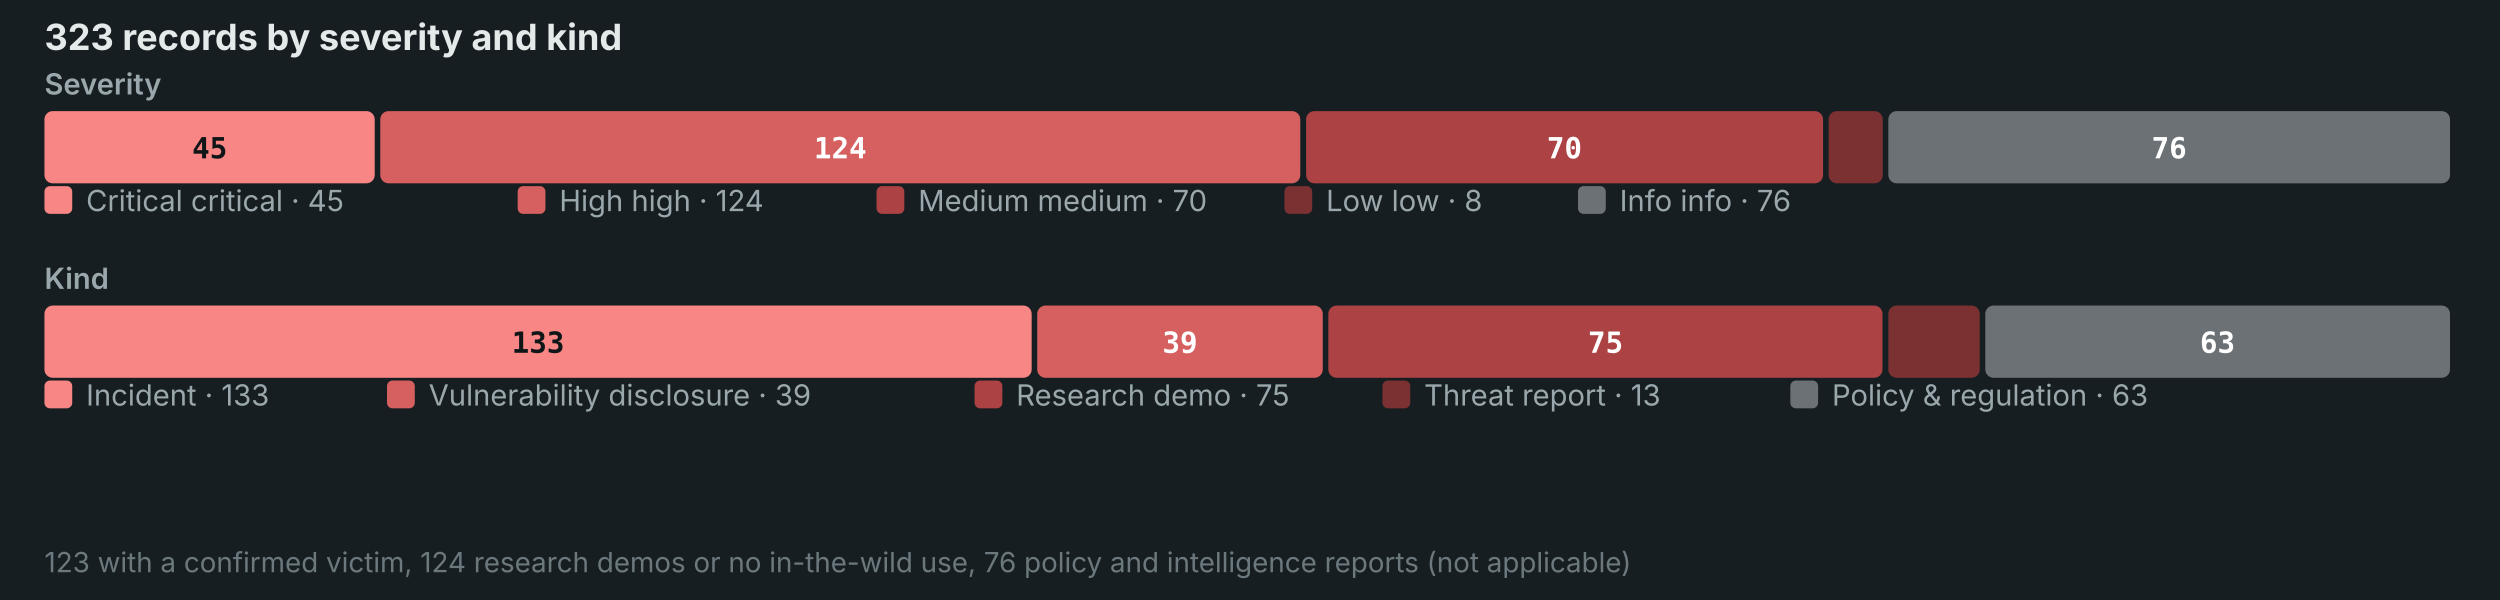
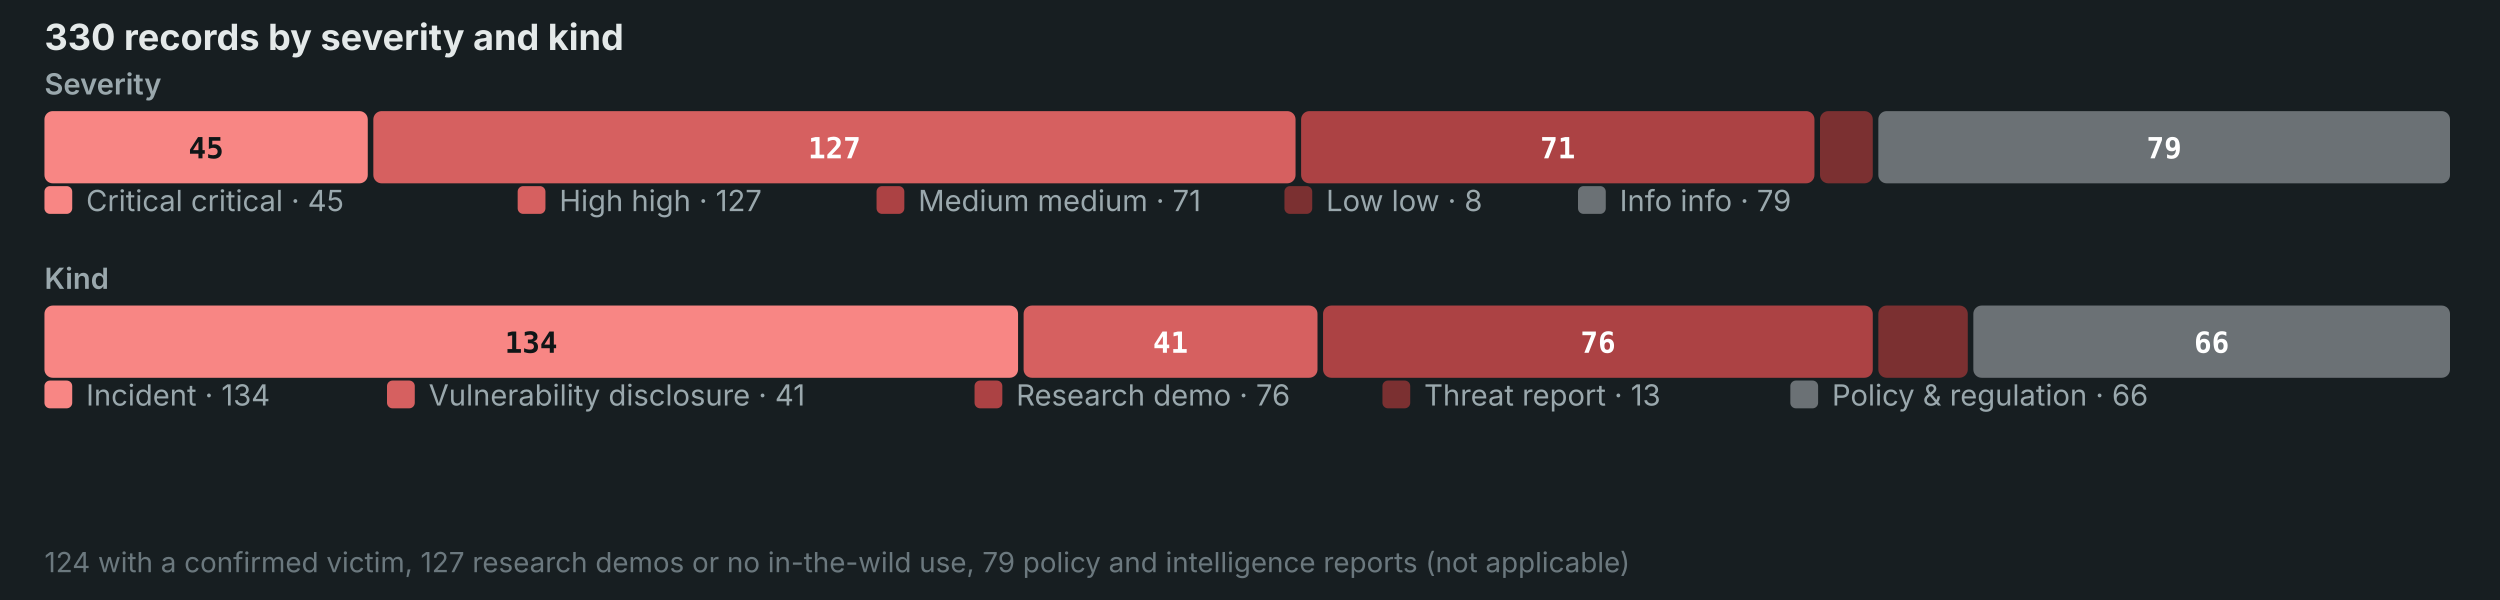
<svg xmlns="http://www.w3.org/2000/svg" viewBox="0 0 900 216" width="900" height="216" role="img" font-family="ui-sans-serif,-apple-system,'Segoe UI','PingFang SC','Microsoft YaHei',sans-serif">
  <rect width="900" height="216" fill="#171E21" />
-   <text x="16" y="18" font-size="13" font-weight="700" fill="#E4E9E9">323 records by severity and kind</text>
+   <text x="16" y="18" font-size="13" font-weight="700" fill="#E4E9E9">330 records by severity and kind</text>
  <text x="16" y="34" font-size="10.5" fill="#9AA8AD" font-weight="600">Severity</text>
-   <rect x="16.0" y="40" width="118.9" height="26" rx="3" fill="#F88684" />
-   <text x="75.5" y="57" font-size="10.5" text-anchor="middle" font-family="ui-monospace,'SF Mono','Cascadia Mono','Consolas',monospace" font-weight="700" fill="#101617">45</text>
-   <rect x="136.9" y="40" width="331.2" height="26" rx="3" fill="#D66060" />
-   <text x="302.5" y="57" font-size="10.5" text-anchor="middle" font-family="ui-monospace,'SF Mono','Cascadia Mono','Consolas',monospace" font-weight="700" fill="#FFFFFF">124</text>
-   <rect x="470.2" y="40" width="186.1" height="26" rx="3" fill="#AC4244" />
-   <text x="563.2" y="57" font-size="10.5" text-anchor="middle" font-family="ui-monospace,'SF Mono','Cascadia Mono','Consolas',monospace" font-weight="700" fill="#FFFFFF">70</text>
-   <rect x="658.3" y="40" width="19.5" height="26" rx="3" fill="#7B3031" />
-   <rect x="679.8" y="40" width="202.2" height="26" rx="3" fill="#6B7175" />
-   <text x="780.9" y="57" font-size="10.5" text-anchor="middle" font-family="ui-monospace,'SF Mono','Cascadia Mono','Consolas',monospace" font-weight="700" fill="#FFFFFF">76</text>
+   <rect x="16.0" y="40" width="116.4" height="26" rx="3" fill="#F88684" />
+   <text x="74.2" y="57" font-size="10.5" text-anchor="middle" font-family="ui-monospace,'SF Mono','Cascadia Mono','Consolas',monospace" font-weight="700" fill="#101617">45</text>
+   <rect x="134.4" y="40" width="332.0" height="26" rx="3" fill="#D66060" />
+   <text x="300.4" y="57" font-size="10.5" text-anchor="middle" font-family="ui-monospace,'SF Mono','Cascadia Mono','Consolas',monospace" font-weight="700" fill="#FFFFFF">127</text>
+   <rect x="468.4" y="40" width="184.8" height="26" rx="3" fill="#AC4244" />
+   <text x="560.8" y="57" font-size="10.5" text-anchor="middle" font-family="ui-monospace,'SF Mono','Cascadia Mono','Consolas',monospace" font-weight="700" fill="#FFFFFF">71</text>
+   <rect x="655.2" y="40" width="19.0" height="26" rx="3" fill="#7B3031" />
+   <rect x="676.2" y="40" width="205.8" height="26" rx="3" fill="#6B7175" />
+   <text x="779.1" y="57" font-size="10.5" text-anchor="middle" font-family="ui-monospace,'SF Mono','Cascadia Mono','Consolas',monospace" font-weight="700" fill="#FFFFFF">79</text>
  <rect x="16" y="67" width="10" height="10" rx="2" fill="#F88684" />
  <text x="31" y="76" font-size="10.5" fill="#9AA8AD">Critical critical · 45</text>
  <rect x="186.36" y="67" width="10" height="10" rx="2" fill="#D66060" />
-   <text x="201.36" y="76" font-size="10.5" fill="#9AA8AD">High high · 124</text>
+   <text x="201.36" y="76" font-size="10.5" fill="#9AA8AD">High high · 127</text>
  <rect x="315.56" y="67" width="10" height="10" rx="2" fill="#AC4244" />
-   <text x="330.56" y="76" font-size="10.5" fill="#9AA8AD">Medium medium · 70</text>
+   <text x="330.56" y="76" font-size="10.5" fill="#9AA8AD">Medium medium · 71</text>
  <rect x="462.4" y="67" width="10" height="10" rx="2" fill="#7B3031" />
  <text x="477.4" y="76" font-size="10.5" fill="#9AA8AD">Low low · 8</text>
  <rect x="568.08" y="67" width="10" height="10" rx="2" fill="#6B7175" />
-   <text x="583.08" y="76" font-size="10.5" fill="#9AA8AD">Info info · 76</text>
+   <text x="583.08" y="76" font-size="10.5" fill="#9AA8AD">Info info · 79</text>
  <text x="16" y="104" font-size="10.5" fill="#9AA8AD" font-weight="600">Kind</text>
-   <rect x="16.0" y="110" width="355.4" height="26" rx="3" fill="#F88684" />
-   <text x="193.7" y="127" font-size="10.5" text-anchor="middle" font-family="ui-monospace,'SF Mono','Cascadia Mono','Consolas',monospace" font-weight="700" fill="#101617">133</text>
-   <rect x="373.4" y="110" width="102.8" height="26" rx="3" fill="#D66060" />
-   <text x="424.8" y="127" font-size="10.5" text-anchor="middle" font-family="ui-monospace,'SF Mono','Cascadia Mono','Consolas',monospace" font-weight="700" fill="#FFFFFF">39</text>
-   <rect x="478.2" y="110" width="199.5" height="26" rx="3" fill="#AC4244" />
-   <text x="578.0" y="127" font-size="10.5" text-anchor="middle" font-family="ui-monospace,'SF Mono','Cascadia Mono','Consolas',monospace" font-weight="700" fill="#FFFFFF">75</text>
-   <rect x="679.8" y="110" width="32.9" height="26" rx="3" fill="#7B3031" />
-   <rect x="714.7" y="110" width="167.3" height="26" rx="3" fill="#6B7175" />
-   <text x="798.3" y="127" font-size="10.5" text-anchor="middle" font-family="ui-monospace,'SF Mono','Cascadia Mono','Consolas',monospace" font-weight="700" fill="#FFFFFF">63</text>
+   <rect x="16.0" y="110" width="350.5" height="26" rx="3" fill="#F88684" />
+   <text x="191.2" y="127" font-size="10.5" text-anchor="middle" font-family="ui-monospace,'SF Mono','Cascadia Mono','Consolas',monospace" font-weight="700" fill="#101617">134</text>
+   <rect x="368.5" y="110" width="105.8" height="26" rx="3" fill="#D66060" />
+   <text x="421.4" y="127" font-size="10.5" text-anchor="middle" font-family="ui-monospace,'SF Mono','Cascadia Mono','Consolas',monospace" font-weight="700" fill="#FFFFFF">41</text>
+   <rect x="476.3" y="110" width="197.9" height="26" rx="3" fill="#AC4244" />
+   <text x="575.3" y="127" font-size="10.5" text-anchor="middle" font-family="ui-monospace,'SF Mono','Cascadia Mono','Consolas',monospace" font-weight="700" fill="#FFFFFF">76</text>
+   <rect x="676.2" y="110" width="32.2" height="26" rx="3" fill="#7B3031" />
+   <rect x="710.4" y="110" width="171.6" height="26" rx="3" fill="#6B7175" />
+   <text x="796.2" y="127" font-size="10.5" text-anchor="middle" font-family="ui-monospace,'SF Mono','Cascadia Mono','Consolas',monospace" font-weight="700" fill="#FFFFFF">66</text>
  <rect x="16" y="137" width="10" height="10" rx="2" fill="#F88684" />
-   <text x="31" y="146" font-size="10.5" fill="#9AA8AD">Incident · 133</text>
+   <text x="31" y="146" font-size="10.5" fill="#9AA8AD">Incident · 134</text>
  <rect x="139.32" y="137" width="10" height="10" rx="2" fill="#D66060" />
-   <text x="154.32" y="146" font-size="10.5" fill="#9AA8AD">Vulnerability disclosure · 39</text>
+   <text x="154.32" y="146" font-size="10.5" fill="#9AA8AD">Vulnerability disclosure · 41</text>
  <rect x="350.84" y="137" width="10" height="10" rx="2" fill="#AC4244" />
-   <text x="365.84" y="146" font-size="10.5" fill="#9AA8AD">Research demo · 75</text>
+   <text x="365.84" y="146" font-size="10.5" fill="#9AA8AD">Research demo · 76</text>
  <rect x="497.68" y="137" width="10" height="10" rx="2" fill="#7B3031" />
  <text x="512.68" y="146" font-size="10.5" fill="#9AA8AD">Threat report · 13</text>
  <rect x="644.52" y="137" width="10" height="10" rx="2" fill="#6B7175" />
-   <text x="659.52" y="146" font-size="10.5" fill="#9AA8AD">Policy &amp; regulation · 63</text>
-   <text x="16" y="206" font-size="10" fill="#6B787E">123 with a confirmed victim, 124 research demos or no in-the-wild use, 76 policy and intelligence reports (not applicable)</text>
+   <text x="659.52" y="146" font-size="10.5" fill="#9AA8AD">Policy &amp; regulation · 66</text>
+   <text x="16" y="206" font-size="10" fill="#6B787E">124 with a confirmed victim, 127 research demos or no in-the-wild use, 79 policy and intelligence reports (not applicable)</text>
</svg>
